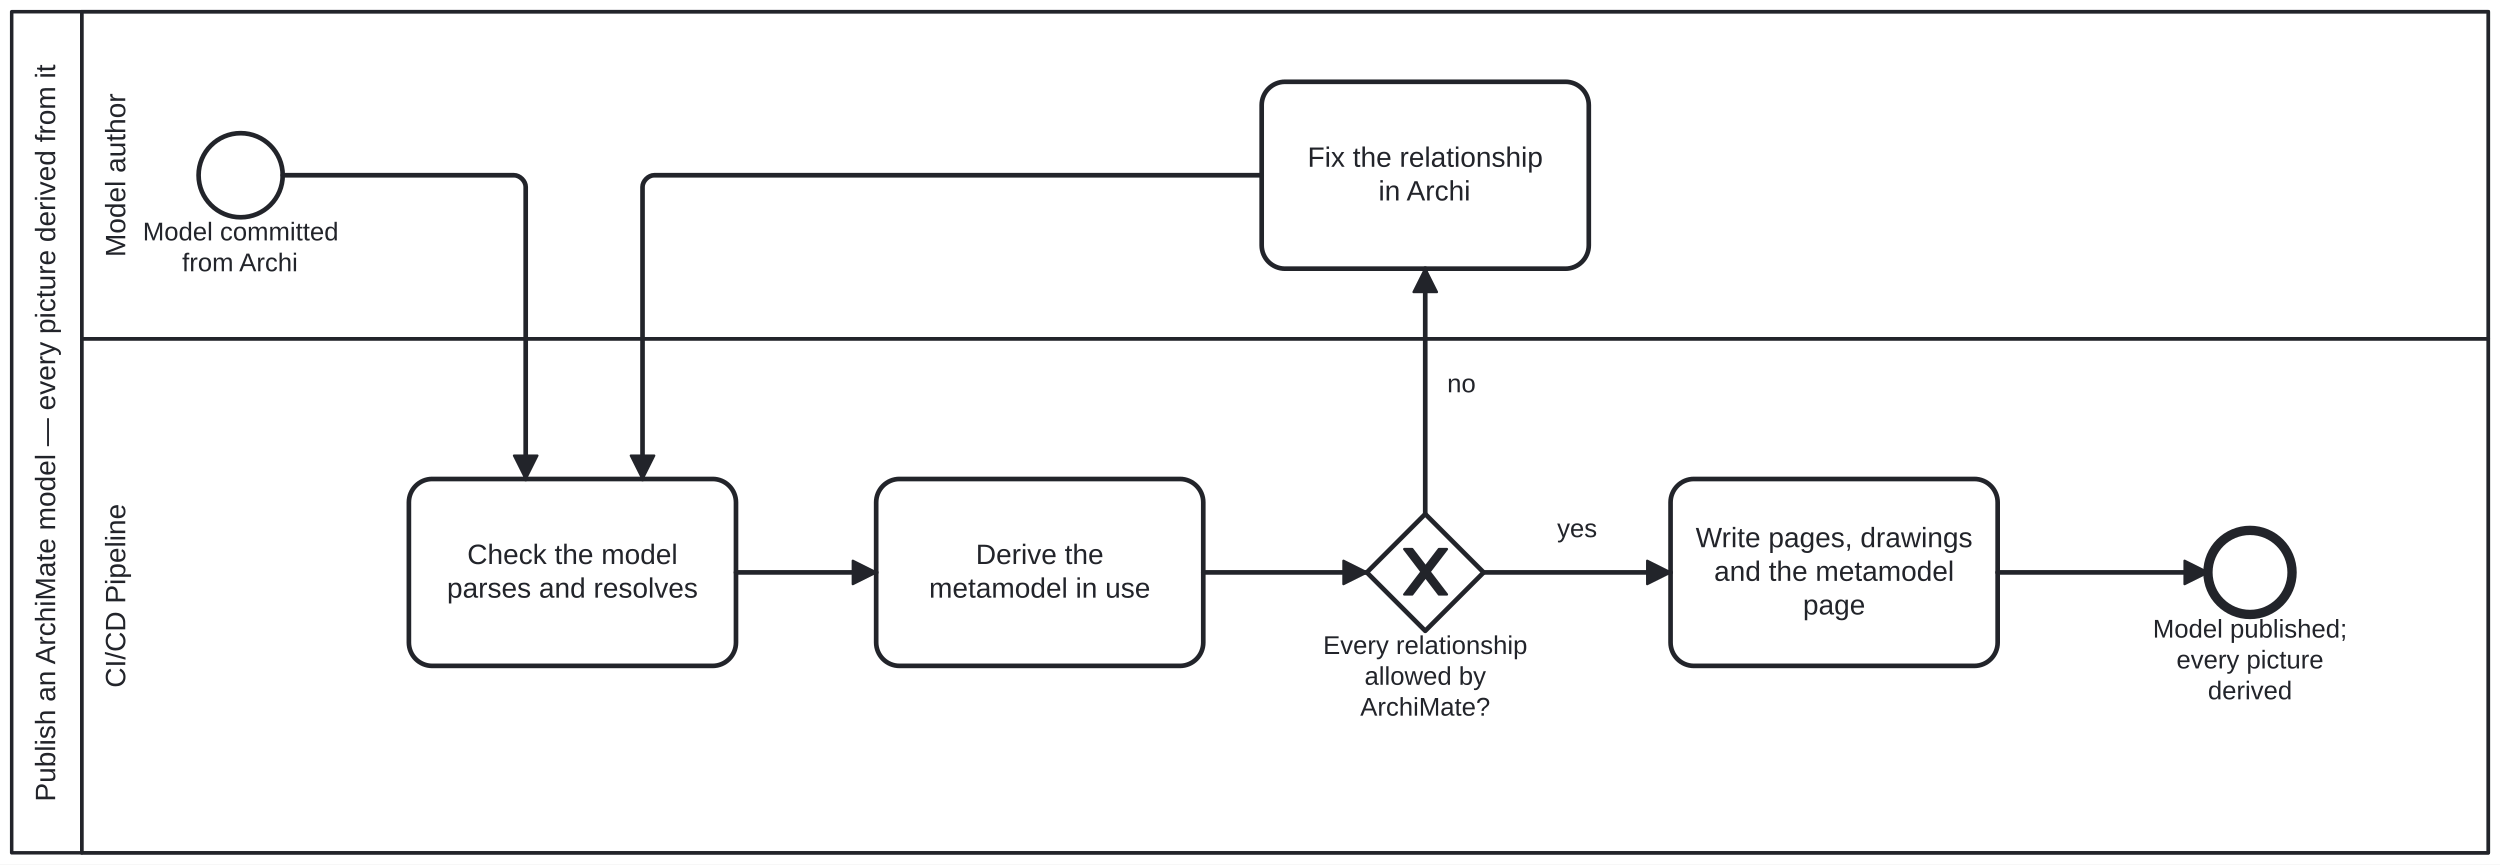
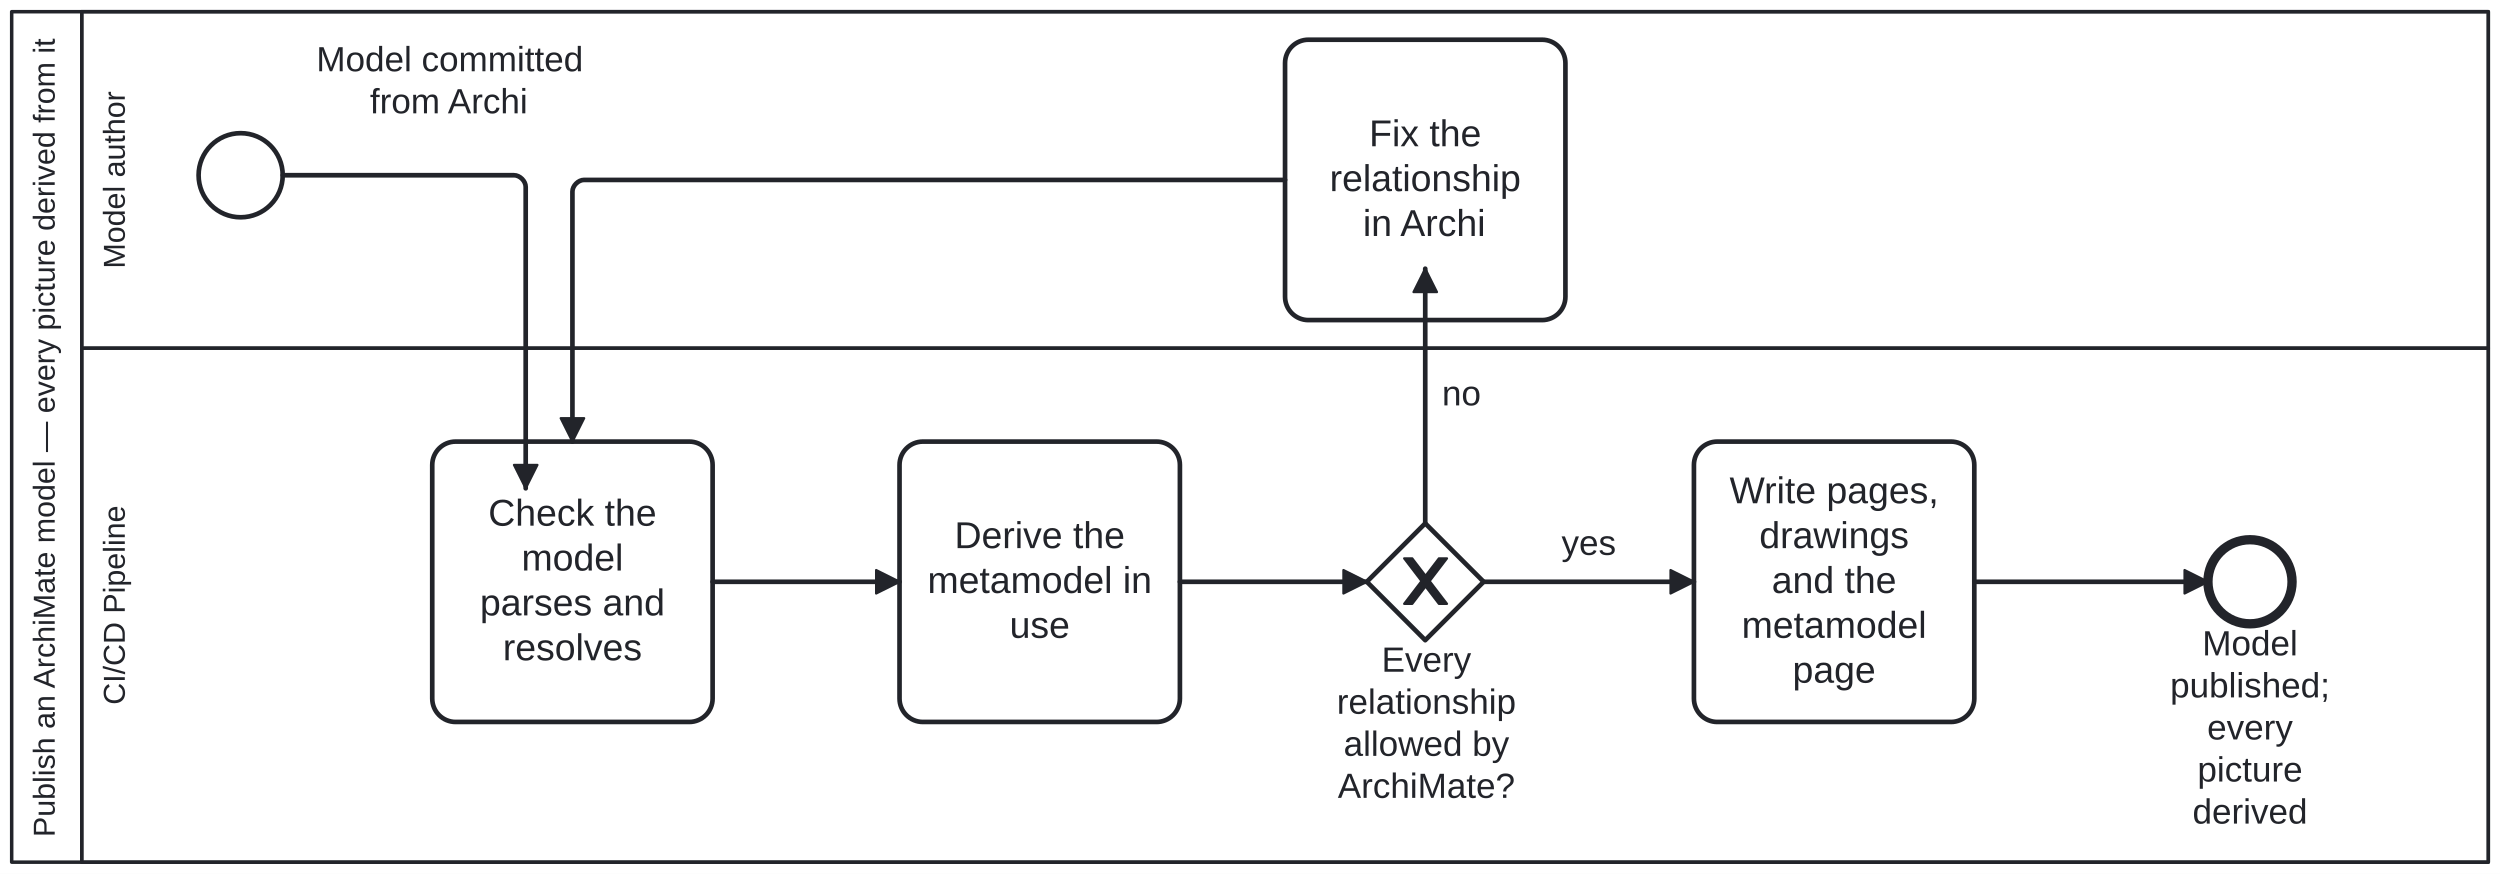
- <svg xmlns="http://www.w3.org/2000/svg" width="100%" style="max-width:100%;height:auto" viewBox="155 75 1070 370" version="1.1">
-   <rect x="155" y="75" width="1070" height="370" fill="#ffffff" />
+ <svg xmlns="http://www.w3.org/2000/svg" width="100%" style="max-width:100%;height:auto" viewBox="155 75 1070 374" version="1.1">
+   <rect x="155" y="75" width="1070" height="374" fill="#ffffff" />
  <g class="djs-group">
    <g class="djs-element djs-shape" data-element-id="Participant_Process_ArchimatePublish" style="display: block;" transform="matrix(1 0 0 1 160 80)">
      <g class="djs-visual">
-         <rect x="0" y="0" width="1060" height="360" rx="0" ry="0" style="stroke-linecap: round; stroke-linejoin: round; stroke: rgb(34, 36, 42); stroke-width: 1.5px; fill: white; fill-opacity: 0.95;" />
-         <path style="fill: none; stroke-linecap: round; stroke-linejoin: round; stroke: rgb(34, 36, 42); stroke-width: 1.5px;" d="M30,0L30,360" />
-         <text lineHeight="1.2" class="djs-label" style="font-family: Arial, sans-serif; font-size: 12px; font-weight: normal; fill: rgb(34, 36, 42);" transform="matrix(-1.83697e-16 -1 1 -1.83697e-16 0 360)">
-           <tspan x="21.935" y="18.6">Publish an ArchiMate model — every picture derived from it</tspan>
+         <rect x="0" y="0" width="1060" height="364" rx="0" ry="0" style="stroke-linecap: round; stroke-linejoin: round; stroke: rgb(34, 36, 42); stroke-width: 1.5px; fill: white; fill-opacity: 0.95;" />
+         <path style="fill: none; stroke-linecap: round; stroke-linejoin: round; stroke: rgb(34, 36, 42); stroke-width: 1.5px;" d="M30,0L30,364" />
+         <text lineHeight="1.05" class="djs-label" transform="matrix(-1.83697e-16 -1 1 -1.83697e-16 0 364)" style="font-family: Arial, sans-serif; font-size: 13px; font-weight: normal; fill: rgb(34, 36, 42);">
+           <tspan x="10.762" y="18.413">Publish an ArchiMate model — every picture derived from it</tspan>
        </text>
      </g>
-       <rect class="djs-hit djs-hit-all" x="0" y="0" width="1060" height="360" style="fill: none; stroke-opacity: 0; stroke: white; stroke-width: 15px;" />
+       <rect class="djs-hit djs-hit-all" x="0" y="0" width="1060" height="364" style="fill: none; stroke-opacity: 0; stroke: white; stroke-width: 15px;" />
    </g>
    <g class="djs-children">
      <g class="djs-group">
-         <g class="djs-element djs-shape" data-element-id="Lane_Pipeline" style="display: block;" transform="matrix(1 0 0 1 190 220)">
+         <g class="djs-element djs-shape" data-element-id="Lane_Pipeline" style="display: block;" transform="matrix(1 0 0 1 190 224)">
          <g class="djs-visual">
            <rect x="0" y="0" width="1030" height="220" rx="0" ry="0" style="stroke-linecap: round; stroke-linejoin: round; stroke: rgb(34, 36, 42); stroke-width: 1.5px; fill: white; fill-opacity: 0.25;" />
-             <text lineHeight="1.2" class="djs-label" style="font-family: Arial, sans-serif; font-size: 12px; font-weight: normal; fill: rgb(34, 36, 42);" transform="matrix(-1.83697e-16 -1 1 -1.83697e-16 0 220)">
-               <tspan x="70.651" y="18.6">CI/CD Pipeline</tspan>
+             <text lineHeight="1.05" class="djs-label" transform="matrix(-1.83697e-16 -1 1 -1.83697e-16 0 220)" style="font-family: Arial, sans-serif; font-size: 13px; font-weight: normal; fill: rgb(34, 36, 42);">
+               <tspan x="67.372" y="18.413">CI/CD Pipeline</tspan>
            </text>
          </g>
          <rect class="djs-hit djs-hit-all" x="0" y="0" width="1030" height="220" style="fill: none; stroke-opacity: 0; stroke: white; stroke-width: 15px;" />
        </g>
      </g>
      <g class="djs-group">
        <g class="djs-element djs-shape" data-element-id="Lane_Author" style="display: block;" transform="matrix(1 0 0 1 190 80)">
          <g class="djs-visual">
-             <rect x="0" y="0" width="1030" height="140" rx="0" ry="0" style="stroke-linecap: round; stroke-linejoin: round; stroke: rgb(34, 36, 42); stroke-width: 1.5px; fill: white; fill-opacity: 0.25;" />
-             <text lineHeight="1.2" class="djs-label" style="font-family: Arial, sans-serif; font-size: 12px; font-weight: normal; fill: rgb(34, 36, 42);" transform="matrix(-1.83697e-16 -1 1 -1.83697e-16 0 140)">
-               <tspan x="34.979" y="18.6">Model author</tspan>
-             </text>
-           </g>
-           <rect class="djs-hit djs-hit-all" x="0" y="0" width="1030" height="140" style="fill: none; stroke-opacity: 0; stroke: white; stroke-width: 15px;" />
+             <rect x="0" y="0" width="1030" height="144" rx="0" ry="0" style="stroke-linecap: round; stroke-linejoin: round; stroke: rgb(34, 36, 42); stroke-width: 1.5px; fill: white; fill-opacity: 0.25;" />
+             <text lineHeight="1.05" class="djs-label" transform="matrix(-1.83697e-16 -1 1 -1.83697e-16 0 144)" style="font-family: Arial, sans-serif; font-size: 13px; font-weight: normal; fill: rgb(34, 36, 42);">
+               <tspan x="34.06" y="18.413">Model author</tspan>
+             </text>
+           </g>
+           <rect class="djs-hit djs-hit-all" x="0" y="0" width="1030" height="144" style="fill: none; stroke-opacity: 0; stroke: white; stroke-width: 15px;" />
        </g>
      </g>
      <g class="djs-group">
        <g class="djs-element djs-shape" data-element-id="Start_Process_ArchimatePublish" style="display: block;" transform="matrix(1 0 0 1 240 132)">
          <g class="djs-visual">
            <circle cx="18" cy="18" r="18" style="stroke-linecap: round; stroke-linejoin: round; stroke: rgb(34, 36, 42); stroke-width: 2px; fill: white; fill-opacity: 0.95;" />
          </g>
          <rect class="djs-hit djs-hit-all" x="0" y="0" width="36" height="36" style="fill: none; stroke-opacity: 0; stroke: white; stroke-width: 15px;" />
        </g>
      </g>
      <g class="djs-group">
-         <g class="djs-element djs-shape" data-element-id="Start_Process_ArchimatePublish_label" style="display: block;" transform="matrix(1 0 0 1 216 168)">
-           <g class="djs-visual">
-             <text lineHeight="1.2" class="djs-label" style="font-family: Arial, sans-serif; font-size: 11px; font-weight: normal; fill: rgb(34, 36, 42);">
-               <tspan x="0.124" y="9.9">Model committed</tspan>
-               <tspan x="16.941" y="23.1">from Archi</tspan>
-             </text>
-           </g>
-           <rect class="djs-hit djs-hit-all" x="0" y="0" width="84" height="27" style="fill: none; stroke-opacity: 0; stroke: white; stroke-width: 15px;" />
-         </g>
-       </g>
-       <g class="djs-group">
-         <g class="djs-element djs-shape" data-element-id="A_Check" style="display: block;" transform="matrix(1 0 0 1 330 280)">
-           <g class="djs-visual">
-             <rect x="0" y="0" width="140" height="80" rx="10" ry="10" style="stroke-linecap: round; stroke-linejoin: round; stroke: rgb(34, 36, 42); stroke-width: 2px; fill: white; fill-opacity: 0.95;" />
-             <text lineHeight="1.2" class="djs-label" style="font-family: Arial, sans-serif; font-size: 12px; font-weight: normal; fill: rgb(34, 36, 42);">
-               <tspan x="24.977" y="36.4">Check the model</tspan>
-               <tspan x="16.305" y="50.8">parses and resolves</tspan>
-             </text>
-           </g>
-           <rect class="djs-hit djs-hit-all" x="0" y="0" width="140" height="80" style="fill: none; stroke-opacity: 0; stroke: white; stroke-width: 15px;" />
-         </g>
-       </g>
-       <g class="djs-group">
-         <g class="djs-element djs-shape" data-element-id="A_Metamodel" style="display: block;" transform="matrix(1 0 0 1 530 280)">
-           <g class="djs-visual">
-             <rect x="0" y="0" width="140" height="80" rx="10" ry="10" style="stroke-linecap: round; stroke-linejoin: round; stroke: rgb(34, 36, 42); stroke-width: 2px; fill: white; fill-opacity: 0.95;" />
-             <text lineHeight="1.2" class="djs-label" style="font-family: Arial, sans-serif; font-size: 12px; font-weight: normal; fill: rgb(34, 36, 42);">
-               <tspan x="42.654" y="36.4">Derive the</tspan>
-               <tspan x="22.642" y="50.8">metamodel in use</tspan>
-             </text>
-           </g>
-           <rect class="djs-hit djs-hit-all" x="0" y="0" width="140" height="80" style="fill: none; stroke-opacity: 0; stroke: white; stroke-width: 15px;" />
-         </g>
-       </g>
-       <g class="djs-group">
-         <g class="djs-element djs-shape" data-element-id="GW_Allowed" style="display: block;" transform="matrix(1 0 0 1 740 295)">
+         <g class="djs-element djs-shape" data-element-id="Start_Process_ArchimatePublish_label" style="display: block;" transform="matrix(1 0 0 1 290 92)">
+           <g class="djs-visual">
+             <text lineHeight="1.2" class="djs-label" style="font-family: Arial, sans-serif; font-size: 15px; font-weight: normal; fill: rgb(34, 36, 42);">
+               <tspan x="0.397" y="13.5">Model committed</tspan>
+               <tspan x="23.329" y="31.5">from Archi</tspan>
+             </text>
+           </g>
+           <rect class="djs-hit djs-hit-all" x="0" y="0" width="115" height="36" style="fill: none; stroke-opacity: 0; stroke: white; stroke-width: 15px;" />
+         </g>
+       </g>
+       <g class="djs-group">
+         <g class="djs-element djs-shape" data-element-id="A_Check" style="display: block;" transform="matrix(1 0 0 1 340 264)">
+           <g class="djs-visual">
+             <rect x="0" y="0" width="120" height="120" rx="10" ry="10" style="stroke-linecap: round; stroke-linejoin: round; stroke: rgb(34, 36, 42); stroke-width: 2px; fill: white; fill-opacity: 0.95;" />
+             <text lineHeight="1.2" class="djs-label" style="font-family: Arial, sans-serif; font-size: 16px; font-weight: normal; fill: rgb(34, 36, 42);">
+               <tspan x="23.98" y="36">Check the </tspan>
+               <tspan x="38.211" y="55.2">model</tspan>
+               <tspan x="20.418" y="74.4">parses and </tspan>
+               <tspan x="30.211" y="93.6">resolves</tspan>
+             </text>
+           </g>
+           <rect class="djs-hit djs-hit-all" x="0" y="0" width="120" height="120" style="fill: none; stroke-opacity: 0; stroke: white; stroke-width: 15px;" />
+         </g>
+       </g>
+       <g class="djs-group">
+         <g class="djs-element djs-shape" data-element-id="A_Metamodel" style="display: block;" transform="matrix(1 0 0 1 540 264)">
+           <g class="djs-visual">
+             <rect x="0" y="0" width="120" height="120" rx="10" ry="10" style="stroke-linecap: round; stroke-linejoin: round; stroke: rgb(34, 36, 42); stroke-width: 2px; fill: white; fill-opacity: 0.95;" />
+             <text lineHeight="1.2" class="djs-label" style="font-family: Arial, sans-serif; font-size: 16px; font-weight: normal; fill: rgb(34, 36, 42);">
+               <tspan x="23.539" y="45.6">Derive the</tspan>
+               <tspan x="11.977" y="64.8">metamodel in </tspan>
+               <tspan x="47.102" y="84">use</tspan>
+             </text>
+           </g>
+           <rect class="djs-hit djs-hit-all" x="0" y="0" width="120" height="120" style="fill: none; stroke-opacity: 0; stroke: white; stroke-width: 15px;" />
+         </g>
+       </g>
+       <g class="djs-group">
+         <g class="djs-element djs-shape" data-element-id="GW_Allowed" style="display: block;" transform="matrix(1 0 0 1 740 299)">
          <g class="djs-visual">
            <polygon points="25,0 50,25 25,50 0,25" style="stroke-linecap: round; stroke-linejoin: round; stroke: rgb(34, 36, 42); stroke-width: 2px; fill: white; fill-opacity: 0.95;" />
            <path d="m 16,15 7.429,9.714 -7.429,9.714 3.429,0 5.714,-7.464 5.714,7.464 3.429,0 -7.429,-9.714 7.429,-9.714 -3.429,0 -5.714,7.464 -5.714,-7.464 -3.429,0 z" style="fill: rgb(34, 36, 42); stroke-linecap: round; stroke-linejoin: round; stroke: rgb(34, 36, 42); stroke-width: 1px;" />
          </g>
          <rect class="djs-hit djs-hit-all" x="0" y="0" width="50" height="50" style="fill: none; stroke-opacity: 0; stroke: white; stroke-width: 15px;" />
        </g>
      </g>
      <g class="djs-group">
-         <g class="djs-element djs-shape" data-element-id="GW_Allowed_label" style="display: block;" transform="matrix(1 0 0 1 721 345)">
-           <g class="djs-visual">
-             <text lineHeight="1.2" class="djs-label" style="font-family: Arial, sans-serif; font-size: 11px; font-weight: normal; fill: rgb(34, 36, 42);">
-               <tspan x="0.285" y="9.9">Every relationship</tspan>
-               <tspan x="18.012" y="23.1">allowed by </tspan>
-               <tspan x="16.183" y="36.3">ArchiMate?</tspan>
-             </text>
-           </g>
-           <rect class="djs-hit djs-hit-all" x="0" y="0" width="88" height="40" style="fill: none; stroke-opacity: 0; stroke: white; stroke-width: 15px;" />
-         </g>
-       </g>
-       <g class="djs-group">
-         <g class="djs-element djs-shape" data-element-id="A_FixModel" style="display: block;" transform="matrix(1 0 0 1 695 110)">
-           <g class="djs-visual">
-             <rect x="0" y="0" width="140" height="80" rx="10" ry="10" style="stroke-linecap: round; stroke-linejoin: round; stroke: rgb(34, 36, 42); stroke-width: 2px; fill: white; fill-opacity: 0.95;" />
-             <text lineHeight="1.2" class="djs-label" style="font-family: Arial, sans-serif; font-size: 12px; font-weight: normal; fill: rgb(34, 36, 42);">
-               <tspan x="19.642" y="36.4">Fix the relationship</tspan>
-               <tspan x="49.993" y="50.8">in Archi</tspan>
-             </text>
-           </g>
-           <rect class="djs-hit djs-hit-all" x="0" y="0" width="140" height="80" style="fill: none; stroke-opacity: 0; stroke: white; stroke-width: 15px;" />
-         </g>
-       </g>
-       <g class="djs-group">
-         <g class="djs-element djs-shape" data-element-id="A_Pages" style="display: block;" transform="matrix(1 0 0 1 870 280)">
-           <g class="djs-visual">
-             <rect x="0" y="0" width="140" height="80" rx="10" ry="10" style="stroke-linecap: round; stroke-linejoin: round; stroke: rgb(34, 36, 42); stroke-width: 2px; fill: white; fill-opacity: 0.95;" />
-             <text lineHeight="1.2" class="djs-label" style="font-family: Arial, sans-serif; font-size: 12px; font-weight: normal; fill: rgb(34, 36, 42);">
-               <tspan x="10.75" y="29.2">Write pages, drawings</tspan>
-               <tspan x="18.634" y="43.6">and the metamodel </tspan>
-               <tspan x="56.652" y="58">page</tspan>
-             </text>
-           </g>
-           <rect class="djs-hit djs-hit-all" x="0" y="0" width="140" height="80" style="fill: none; stroke-opacity: 0; stroke: white; stroke-width: 15px;" />
-         </g>
-       </g>
-       <g class="djs-group">
-         <g class="djs-element djs-shape" data-element-id="End_Process_ArchimatePublish" style="display: block;" transform="matrix(1 0 0 1 1100 302)">
+         <g class="djs-element djs-shape" data-element-id="GW_Allowed_label" style="display: block;" transform="matrix(1 0 0 1 727 349)">
+           <g class="djs-visual">
+             <text lineHeight="1.2" class="djs-label" style="font-family: Arial, sans-serif; font-size: 15px; font-weight: normal; fill: rgb(34, 36, 42);">
+               <tspan x="19.329" y="13.5">Every </tspan>
+               <tspan x="0.143" y="31.5">relationship</tspan>
+               <tspan x="3.062" y="49.5">allowed by</tspan>
+               <tspan x="0.568" y="67.5">ArchiMate?</tspan>
+             </text>
+           </g>
+           <rect class="djs-hit djs-hit-all" x="0" y="0" width="77" height="72" style="fill: none; stroke-opacity: 0; stroke: white; stroke-width: 15px;" />
+         </g>
+       </g>
+       <g class="djs-group">
+         <g class="djs-element djs-shape" data-element-id="A_FixModel" style="display: block;" transform="matrix(1 0 0 1 705 92)">
+           <g class="djs-visual">
+             <rect x="0" y="0" width="120" height="120" rx="10" ry="10" style="stroke-linecap: round; stroke-linejoin: round; stroke: rgb(34, 36, 42); stroke-width: 2px; fill: white; fill-opacity: 0.95;" />
+             <text lineHeight="1.2" class="djs-label" style="font-family: Arial, sans-serif; font-size: 16px; font-weight: normal; fill: rgb(34, 36, 42);">
+               <tspan x="35.992" y="45.6">Fix the </tspan>
+               <tspan x="19.086" y="64.8">relationship</tspan>
+               <tspan x="33.324" y="84">in Archi</tspan>
+             </text>
+           </g>
+           <rect class="djs-hit djs-hit-all" x="0" y="0" width="120" height="120" style="fill: none; stroke-opacity: 0; stroke: white; stroke-width: 15px;" />
+         </g>
+       </g>
+       <g class="djs-group">
+         <g class="djs-element djs-shape" data-element-id="A_Pages" style="display: block;" transform="matrix(1 0 0 1 880 264)">
+           <g class="djs-visual">
+             <rect x="0" y="0" width="120" height="120" rx="10" ry="10" style="stroke-linecap: round; stroke-linejoin: round; stroke: rgb(34, 36, 42); stroke-width: 2px; fill: white; fill-opacity: 0.95;" />
+             <text lineHeight="1.2" class="djs-label" style="font-family: Arial, sans-serif; font-size: 16px; font-weight: normal; fill: rgb(34, 36, 42);">
+               <tspan x="15.238" y="26.4">Write pages, </tspan>
+               <tspan x="27.984" y="45.6">drawings</tspan>
+               <tspan x="33.309" y="64.8">and the </tspan>
+               <tspan x="20.426" y="84">metamodel </tspan>
+               <tspan x="42.203" y="103.2">page</tspan>
+             </text>
+           </g>
+           <rect class="djs-hit djs-hit-all" x="0" y="0" width="120" height="120" style="fill: none; stroke-opacity: 0; stroke: white; stroke-width: 15px;" />
+         </g>
+       </g>
+       <g class="djs-group">
+         <g class="djs-element djs-shape" data-element-id="End_Process_ArchimatePublish" style="display: block;" transform="matrix(1 0 0 1 1100 306)">
          <g class="djs-visual">
            <circle cx="18" cy="18" r="18" style="stroke-linecap: round; stroke-linejoin: round; stroke: rgb(34, 36, 42); stroke-width: 4px; fill: white; fill-opacity: 0.95;" />
          </g>
          <rect class="djs-hit djs-hit-all" x="0" y="0" width="36" height="36" style="fill: none; stroke-opacity: 0; stroke: white; stroke-width: 15px;" />
        </g>
      </g>
      <g class="djs-group">
-         <g class="djs-element djs-shape" data-element-id="End_Process_ArchimatePublish_label" style="display: block;" transform="matrix(1 0 0 1 1076 338)">
-           <g class="djs-visual">
-             <text lineHeight="1.2" class="djs-label" style="font-family: Arial, sans-serif; font-size: 11px; font-weight: normal; fill: rgb(34, 36, 42);">
-               <tspan x="0.417" y="9.9">Model published;</tspan>
-               <tspan x="10.515" y="23.1">every picture </tspan>
-               <tspan x="23.961" y="36.3">derived</tspan>
-             </text>
-           </g>
-           <rect class="djs-hit djs-hit-all" x="0" y="0" width="84" height="40" style="fill: none; stroke-opacity: 0; stroke: white; stroke-width: 15px;" />
+         <g class="djs-element djs-shape" data-element-id="End_Process_ArchimatePublish_label" style="display: block;" transform="matrix(1 0 0 1 1075 342)">
+           <g class="djs-visual">
+             <text lineHeight="1.2" class="djs-label" style="font-family: Arial, sans-serif; font-size: 15px; font-weight: normal; fill: rgb(34, 36, 42);">
+               <tspan x="22.573" y="13.5">Model </tspan>
+               <tspan x="8.807" y="31.5">published;</tspan>
+               <tspan x="24.66" y="49.5">every </tspan>
+               <tspan x="20.489" y="67.5">picture </tspan>
+               <tspan x="18.402" y="85.5">derived</tspan>
+             </text>
+           </g>
+           <rect class="djs-hit djs-hit-all" x="0" y="0" width="86" height="72" style="fill: none; stroke-opacity: 0; stroke: white; stroke-width: 15px;" />
        </g>
      </g>
      <g class="djs-group">
        <g class="djs-element djs-connection" data-element-id="SF_Process_ArchimatePublish_1" style="display: block;">
          <g class="djs-visual">
            <defs>
              <marker id="folio-marker-1" viewBox="0 0 20 20" refX="11" refY="10" markerWidth="10" markerHeight="10" orient="auto">
                <path d="M 1 5 L 11 10 L 1 15 Z" style="stroke-linecap: round; stroke-linejoin: round; stroke: rgb(34, 36, 42); stroke-width: 1px; fill: rgb(34, 36, 42);" />
              </marker>
            </defs>
-             <path data-corner-radius="5" style="fill: none; stroke-linecap: round; stroke-linejoin: round; stroke: rgb(34, 36, 42); stroke-width: 2px; marker-end: url('#folio-marker-1');" d="M276,150L375,150C377.5,150,380,152.5,380,155L380,280" />
-           </g>
-           <path d="M276,150L380,150L380,280" class="djs-hit djs-hit-stroke" style="fill: none; stroke-opacity: 0; stroke: white; stroke-width: 15px;" />
+             <path data-corner-radius="5" style="fill: none; stroke-linecap: round; stroke-linejoin: round; stroke: rgb(34, 36, 42); stroke-width: 2px; marker-end: url('#folio-marker-1');" d="M276,150L375,150C377.5,150,380,152.5,380,155L380,284" />
+           </g>
+           <path d="M276,150L380,150L380,284" class="djs-hit djs-hit-stroke" style="fill: none; stroke-opacity: 0; stroke: white; stroke-width: 15px;" />
        </g>
      </g>
      <g class="djs-group">
        <g class="djs-element djs-connection" data-element-id="SF_Process_ArchimatePublish_2" style="display: block;">
          <g class="djs-visual">
            <defs>
              <marker id="folio-marker-2" viewBox="0 0 20 20" refX="11" refY="10" markerWidth="10" markerHeight="10" orient="auto">
                <path d="M 1 5 L 11 10 L 1 15 Z" style="stroke-linecap: round; stroke-linejoin: round; stroke: rgb(34, 36, 42); stroke-width: 1px; fill: rgb(34, 36, 42);" />
              </marker>
            </defs>
-             <path data-corner-radius="5" style="fill: none; stroke-linecap: round; stroke-linejoin: round; stroke: rgb(34, 36, 42); stroke-width: 2px; marker-end: url('#folio-marker-2');" d="M470,320L530,320" />
-           </g>
-           <path d="M470,320L530,320" class="djs-hit djs-hit-stroke" style="fill: none; stroke-opacity: 0; stroke: white; stroke-width: 15px;" />
+             <path data-corner-radius="5" style="fill: none; stroke-linecap: round; stroke-linejoin: round; stroke: rgb(34, 36, 42); stroke-width: 2px; marker-end: url('#folio-marker-2');" d="M460,324L540,324" />
+           </g>
+           <path d="M460,324L540,324" class="djs-hit djs-hit-stroke" style="fill: none; stroke-opacity: 0; stroke: white; stroke-width: 15px;" />
        </g>
      </g>
      <g class="djs-group">
        <g class="djs-element djs-connection" data-element-id="SF_Process_ArchimatePublish_3" style="display: block;">
          <g class="djs-visual">
            <defs>
              <marker id="folio-marker-3" viewBox="0 0 20 20" refX="11" refY="10" markerWidth="10" markerHeight="10" orient="auto">
                <path d="M 1 5 L 11 10 L 1 15 Z" style="stroke-linecap: round; stroke-linejoin: round; stroke: rgb(34, 36, 42); stroke-width: 1px; fill: rgb(34, 36, 42);" />
              </marker>
            </defs>
-             <path data-corner-radius="5" style="fill: none; stroke-linecap: round; stroke-linejoin: round; stroke: rgb(34, 36, 42); stroke-width: 2px; marker-end: url('#folio-marker-3');" d="M670,320L740,320" />
-           </g>
-           <path d="M670,320L740,320" class="djs-hit djs-hit-stroke" style="fill: none; stroke-opacity: 0; stroke: white; stroke-width: 15px;" />
+             <path data-corner-radius="5" style="fill: none; stroke-linecap: round; stroke-linejoin: round; stroke: rgb(34, 36, 42); stroke-width: 2px; marker-end: url('#folio-marker-3');" d="M660,324L740,324" />
+           </g>
+           <path d="M660,324L740,324" class="djs-hit djs-hit-stroke" style="fill: none; stroke-opacity: 0; stroke: white; stroke-width: 15px;" />
        </g>
      </g>
      <g class="djs-group">
        <g class="djs-element djs-connection" data-element-id="SF_Process_ArchimatePublish_4" style="display: block;">
          <g class="djs-visual">
            <defs>
              <marker id="folio-marker-4" viewBox="0 0 20 20" refX="11" refY="10" markerWidth="10" markerHeight="10" orient="auto">
                <path d="M 1 5 L 11 10 L 1 15 Z" style="stroke-linecap: round; stroke-linejoin: round; stroke: rgb(34, 36, 42); stroke-width: 1px; fill: rgb(34, 36, 42);" />
              </marker>
            </defs>
-             <path data-corner-radius="5" style="fill: none; stroke-linecap: round; stroke-linejoin: round; stroke: rgb(34, 36, 42); stroke-width: 2px; marker-end: url('#folio-marker-4');" d="M790,320L870,320" />
-           </g>
-           <path d="M790,320L870,320" class="djs-hit djs-hit-stroke" style="fill: none; stroke-opacity: 0; stroke: white; stroke-width: 15px;" />
-         </g>
-       </g>
-       <g class="djs-group">
-         <g class="djs-element djs-shape" data-element-id="SF_Process_ArchimatePublish_4_label" style="display: block;" transform="matrix(1 0 0 1 821 295)">
-           <g class="djs-visual">
-             <text lineHeight="1.2" class="djs-label" style="font-family: Arial, sans-serif; font-size: 11px; font-weight: normal; fill: rgb(34, 36, 42);">
-               <tspan x="0.441" y="9.9">yes</tspan>
-             </text>
-           </g>
-           <rect class="djs-hit djs-hit-all" x="0" y="0" width="18" height="14" style="fill: none; stroke-opacity: 0; stroke: white; stroke-width: 15px;" />
+             <path data-corner-radius="5" style="fill: none; stroke-linecap: round; stroke-linejoin: round; stroke: rgb(34, 36, 42); stroke-width: 2px; marker-end: url('#folio-marker-4');" d="M790,324L880,324" />
+           </g>
+           <path d="M790,324L880,324" class="djs-hit djs-hit-stroke" style="fill: none; stroke-opacity: 0; stroke: white; stroke-width: 15px;" />
+         </g>
+       </g>
+       <g class="djs-group">
+         <g class="djs-element djs-shape" data-element-id="SF_Process_ArchimatePublish_4_label" style="display: block;" transform="matrix(1 0 0 1 823 299)">
+           <g class="djs-visual">
+             <text lineHeight="1.2" class="djs-label" style="font-family: Arial, sans-serif; font-size: 15px; font-weight: normal; fill: rgb(34, 36, 42);">
+               <tspan x="0.329" y="13.5">yes</tspan>
+             </text>
+           </g>
+           <rect class="djs-hit djs-hit-all" x="0" y="0" width="24" height="18" style="fill: none; stroke-opacity: 0; stroke: white; stroke-width: 15px;" />
        </g>
      </g>
      <g class="djs-group">
        <g class="djs-element djs-connection" data-element-id="SF_Process_ArchimatePublish_5" style="display: block;">
          <g class="djs-visual">
            <defs>
              <marker id="folio-marker-5" viewBox="0 0 20 20" refX="11" refY="10" markerWidth="10" markerHeight="10" orient="auto">
                <path d="M 1 5 L 11 10 L 1 15 Z" style="stroke-linecap: round; stroke-linejoin: round; stroke: rgb(34, 36, 42); stroke-width: 1px; fill: rgb(34, 36, 42);" />
              </marker>
            </defs>
-             <path data-corner-radius="5" style="fill: none; stroke-linecap: round; stroke-linejoin: round; stroke: rgb(34, 36, 42); stroke-width: 2px; marker-end: url('#folio-marker-5');" d="M765,295L765,190" />
-           </g>
-           <path d="M765,295L765,190" class="djs-hit djs-hit-stroke" style="fill: none; stroke-opacity: 0; stroke: white; stroke-width: 15px;" />
-         </g>
-       </g>
-       <g class="djs-group">
-         <g class="djs-element djs-shape" data-element-id="SF_Process_ArchimatePublish_5_label" style="display: block;" transform="matrix(1 0 0 1 774 233)">
-           <g class="djs-visual">
-             <text lineHeight="1.2" class="djs-label" style="font-family: Arial, sans-serif; font-size: 11px; font-weight: normal; fill: rgb(34, 36, 42);">
-               <tspan x="0.382" y="9.9">no</tspan>
-             </text>
-           </g>
-           <rect class="djs-hit djs-hit-all" x="0" y="0" width="13" height="14" style="fill: none; stroke-opacity: 0; stroke: white; stroke-width: 15px;" />
+             <path data-corner-radius="5" style="fill: none; stroke-linecap: round; stroke-linejoin: round; stroke: rgb(34, 36, 42); stroke-width: 2px; marker-end: url('#folio-marker-5');" d="M765,299L765,190" />
+           </g>
+           <path d="M765,299L765,190" class="djs-hit djs-hit-stroke" style="fill: none; stroke-opacity: 0; stroke: white; stroke-width: 15px;" />
+         </g>
+       </g>
+       <g class="djs-group">
+         <g class="djs-element djs-shape" data-element-id="SF_Process_ArchimatePublish_5_label" style="display: block;" transform="matrix(1 0 0 1 772 235)">
+           <g class="djs-visual">
+             <text lineHeight="1.2" class="djs-label" style="font-family: Arial, sans-serif; font-size: 15px; font-weight: normal; fill: rgb(34, 36, 42);">
+               <tspan x="0.158" y="13.5">no</tspan>
+             </text>
+           </g>
+           <rect class="djs-hit djs-hit-all" x="0" y="0" width="17" height="18" style="fill: none; stroke-opacity: 0; stroke: white; stroke-width: 15px;" />
        </g>
      </g>
      <g class="djs-group">
        <g class="djs-element djs-connection" data-element-id="SF_Process_ArchimatePublish_6" style="display: block;">
          <g class="djs-visual">
            <defs>
              <marker id="folio-marker-6" viewBox="0 0 20 20" refX="11" refY="10" markerWidth="10" markerHeight="10" orient="auto">
                <path d="M 1 5 L 11 10 L 1 15 Z" style="stroke-linecap: round; stroke-linejoin: round; stroke: rgb(34, 36, 42); stroke-width: 1px; fill: rgb(34, 36, 42);" />
              </marker>
            </defs>
-             <path data-corner-radius="5" style="fill: none; stroke-linecap: round; stroke-linejoin: round; stroke: rgb(34, 36, 42); stroke-width: 2px; marker-end: url('#folio-marker-6');" d="M695,150L435,150C432.5,150,430,152.5,430,155L430,280" />
-           </g>
-           <path d="M695,150L430,150L430,280" class="djs-hit djs-hit-stroke" style="fill: none; stroke-opacity: 0; stroke: white; stroke-width: 15px;" />
+             <path data-corner-radius="5" style="fill: none; stroke-linecap: round; stroke-linejoin: round; stroke: rgb(34, 36, 42); stroke-width: 2px; marker-end: url('#folio-marker-6');" d="M705,152L405,152C402.5,152,400,154.5,400,157L400,264" />
+           </g>
+           <path d="M705,152L400,152L400,264" class="djs-hit djs-hit-stroke" style="fill: none; stroke-opacity: 0; stroke: white; stroke-width: 15px;" />
        </g>
      </g>
      <g class="djs-group">
        <g class="djs-element djs-connection" data-element-id="SF_Process_ArchimatePublish_7" style="display: block;">
          <g class="djs-visual">
            <defs>
              <marker id="folio-marker-7" viewBox="0 0 20 20" refX="11" refY="10" markerWidth="10" markerHeight="10" orient="auto">
                <path d="M 1 5 L 11 10 L 1 15 Z" style="stroke-linecap: round; stroke-linejoin: round; stroke: rgb(34, 36, 42); stroke-width: 1px; fill: rgb(34, 36, 42);" />
              </marker>
            </defs>
-             <path data-corner-radius="5" style="fill: none; stroke-linecap: round; stroke-linejoin: round; stroke: rgb(34, 36, 42); stroke-width: 2px; marker-end: url('#folio-marker-7');" d="M1010,320L1100,320" />
-           </g>
-           <path d="M1010,320L1100,320" class="djs-hit djs-hit-stroke" style="fill: none; stroke-opacity: 0; stroke: white; stroke-width: 15px;" />
+             <path data-corner-radius="5" style="fill: none; stroke-linecap: round; stroke-linejoin: round; stroke: rgb(34, 36, 42); stroke-width: 2px; marker-end: url('#folio-marker-7');" d="M1000,324L1100,324" />
+           </g>
+           <path d="M1000,324L1100,324" class="djs-hit djs-hit-stroke" style="fill: none; stroke-opacity: 0; stroke: white; stroke-width: 15px;" />
        </g>
      </g>
    </g>
  </g>
</svg>
